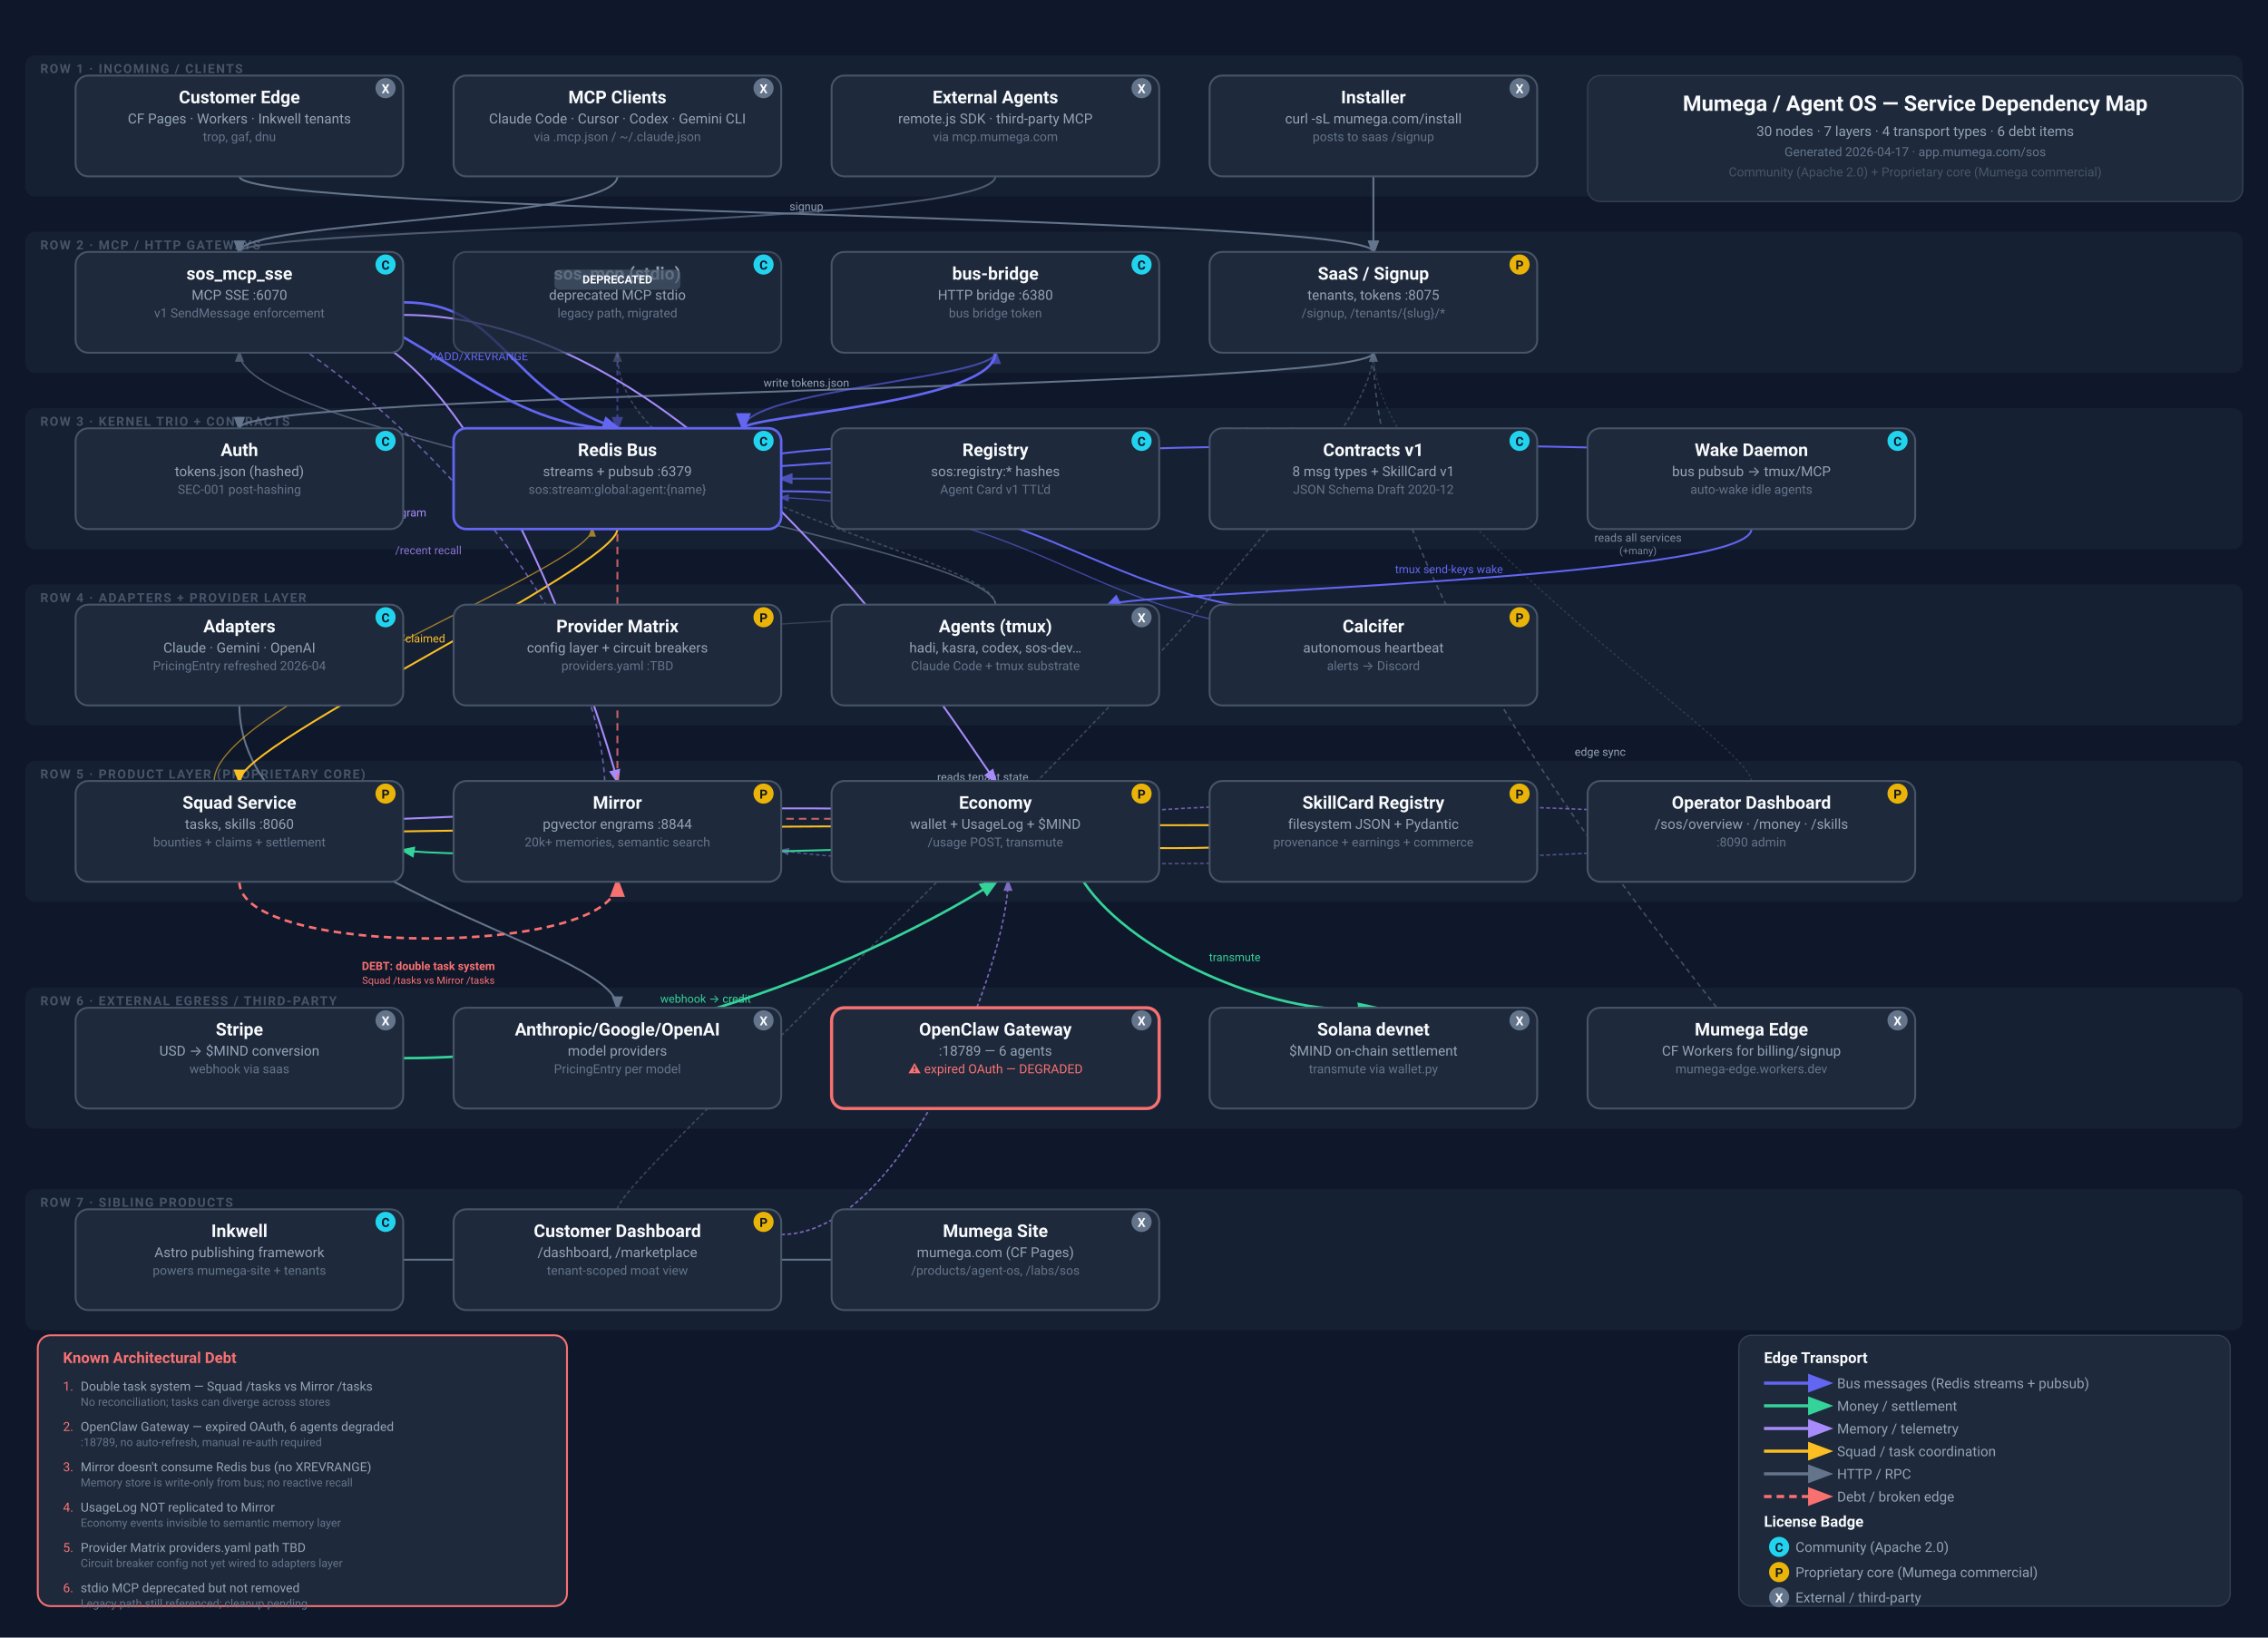
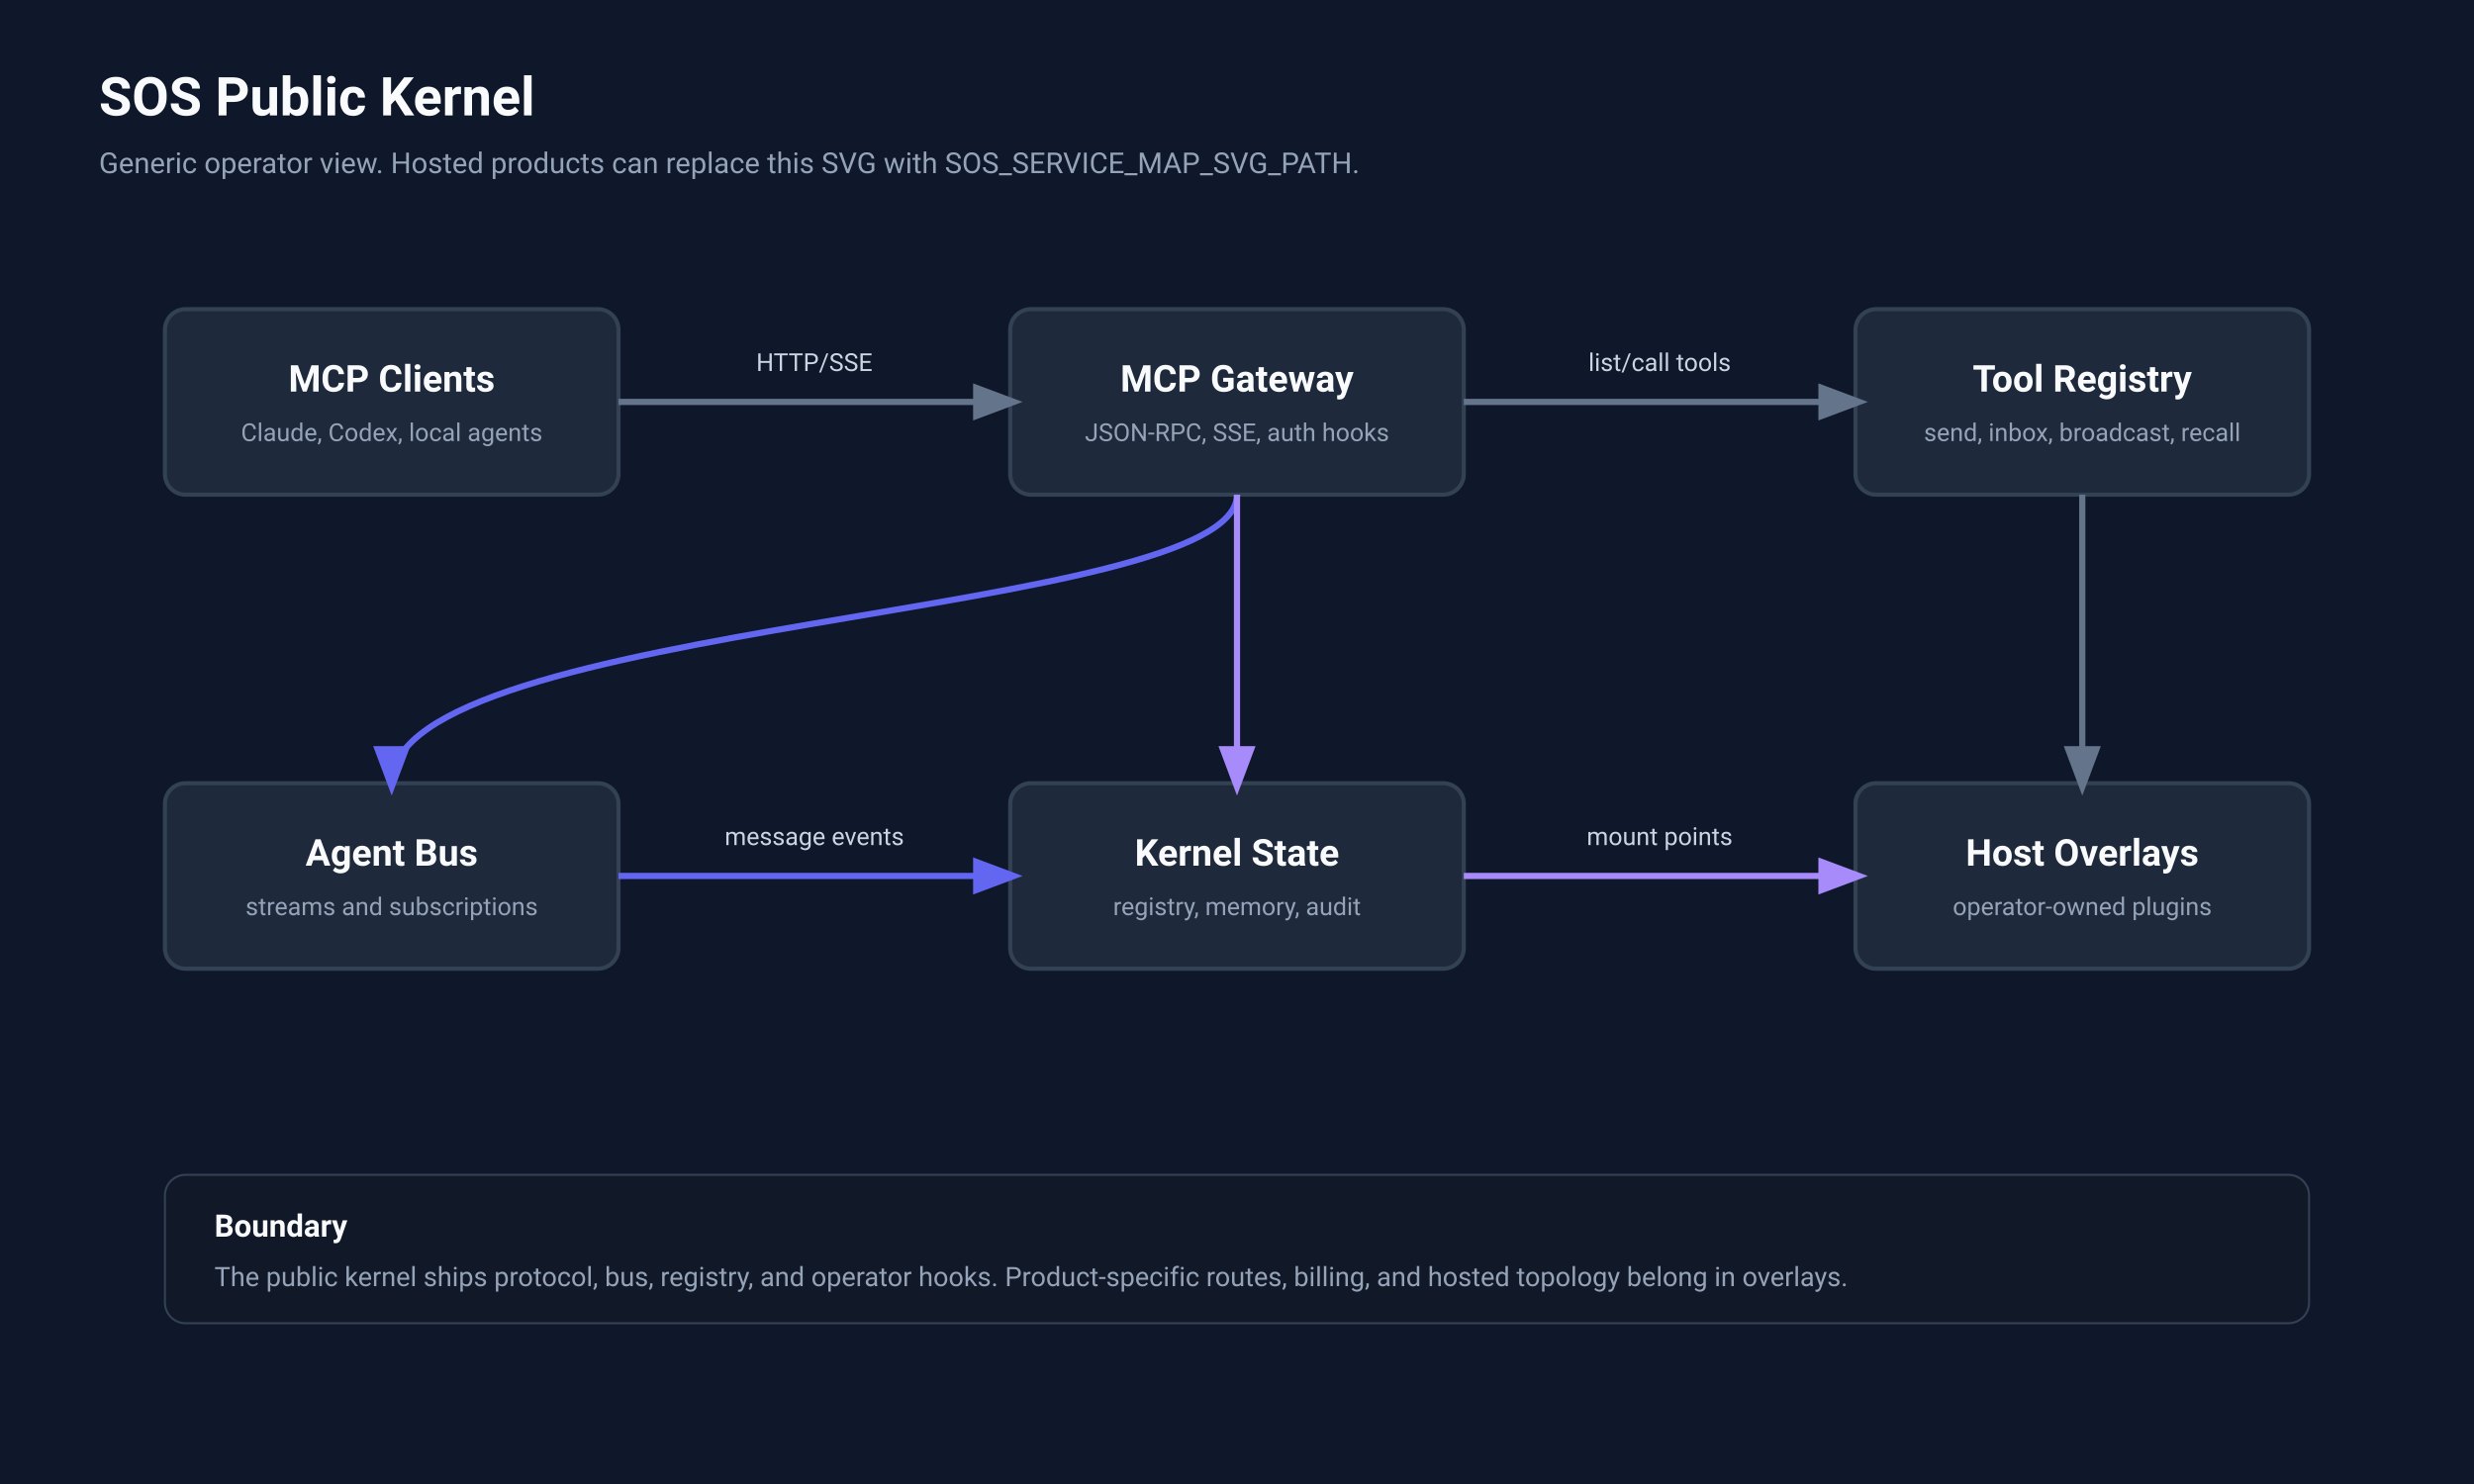
- <svg xmlns="http://www.w3.org/2000/svg" width="1800" height="1300" viewBox="0 0 1800 1300" font-family="-apple-system,BlinkMacSystemFont,'Segoe UI',Roboto,sans-serif">
+ <svg xmlns="http://www.w3.org/2000/svg" width="1200" height="720" viewBox="0 0 1200 720" font-family="-apple-system,BlinkMacSystemFont,'Segoe UI',Roboto,sans-serif">
  <defs>
-     <marker id="arrow-indigo" markerWidth="8" markerHeight="8" refX="6" refY="3" orient="auto">
+     <marker id="arrow-bus" markerWidth="8" markerHeight="8" refX="6" refY="3" orient="auto">
      <path d="M0,0 L0,6 L8,3 z" fill="#6366F1" />
    </marker>
-     <marker id="arrow-slate" markerWidth="8" markerHeight="8" refX="6" refY="3" orient="auto">
+     <marker id="arrow-http" markerWidth="8" markerHeight="8" refX="6" refY="3" orient="auto">
      <path d="M0,0 L0,6 L8,3 z" fill="#64748B" />
    </marker>
-     <marker id="arrow-green" markerWidth="8" markerHeight="8" refX="6" refY="3" orient="auto">
-       <path d="M0,0 L0,6 L8,3 z" fill="#34D399" />
-     </marker>
-     <marker id="arrow-purple" markerWidth="8" markerHeight="8" refX="6" refY="3" orient="auto">
+     <marker id="arrow-state" markerWidth="8" markerHeight="8" refX="6" refY="3" orient="auto">
      <path d="M0,0 L0,6 L8,3 z" fill="#A78BFA" />
    </marker>
-     <marker id="arrow-amber" markerWidth="8" markerHeight="8" refX="6" refY="3" orient="auto">
-       <path d="M0,0 L0,6 L8,3 z" fill="#FBBF24" />
-     </marker>
-     <marker id="arrow-red" markerWidth="8" markerHeight="8" refX="6" refY="3" orient="auto">
-       <path d="M0,0 L0,6 L8,3 z" fill="#F87171" />
-     </marker>
  </defs>
-   <rect width="1800" height="1300" fill="#0F172A" />
-   <rect x="20" y="44" width="1760" height="112" rx="8" fill="#1E293B" opacity="0.5" />
-   <rect x="20" y="184" width="1760" height="112" rx="8" fill="#1E293B" opacity="0.5" />
-   <rect x="20" y="324" width="1760" height="112" rx="8" fill="#1E293B" opacity="0.5" />
-   <rect x="20" y="464" width="1760" height="112" rx="8" fill="#1E293B" opacity="0.5" />
-   <rect x="20" y="604" width="1760" height="112" rx="8" fill="#1E293B" opacity="0.5" />
-   <rect x="20" y="784" width="1760" height="112" rx="8" fill="#1E293B" opacity="0.5" />
-   <rect x="20" y="944" width="1760" height="112" rx="8" fill="#1E293B" opacity="0.5" />
-   <text x="32" y="58" fill="#475569" font-size="10" font-weight="600" letter-spacing="1">ROW 1 · INCOMING / CLIENTS</text>
-   <text x="32" y="198" fill="#475569" font-size="10" font-weight="600" letter-spacing="1">ROW 2 · MCP / HTTP GATEWAYS</text>
-   <text x="32" y="338" fill="#475569" font-size="10" font-weight="600" letter-spacing="1">ROW 3 · KERNEL TRIO + CONTRACTS</text>
-   <text x="32" y="478" fill="#475569" font-size="10" font-weight="600" letter-spacing="1">ROW 4 · ADAPTERS + PROVIDER LAYER</text>
-   <text x="32" y="618" fill="#475569" font-size="10" font-weight="600" letter-spacing="1">ROW 5 · PRODUCT LAYER (PROPRIETARY CORE)</text>
-   <text x="32" y="798" fill="#475569" font-size="10" font-weight="600" letter-spacing="1">ROW 6 · EXTERNAL EGRESS / THIRD-PARTY</text>
-   <text x="32" y="958" fill="#475569" font-size="10" font-weight="600" letter-spacing="1">ROW 7 · SIBLING PRODUCTS</text>
-   <path d="M190,140 C190,170 1090,170 1090,200" stroke="#64748B" stroke-width="1.5" fill="none" marker-end="url(#arrow-slate)" />
-   <text x="640" y="167" fill="#94A3B8" font-size="9" text-anchor="middle">signup</text>
-   <path d="M490,140 C490,175 190,175 190,200" stroke="#64748B" stroke-width="1.5" fill="none" marker-end="url(#arrow-slate)" />
-   <path d="M790,140 C790,180 190,180 190,200" stroke="#64748B" stroke-width="1.5" fill="none" marker-end="url(#arrow-slate)" opacity="0.7" />
-   <line x1="1090" y1="140" x2="1090" y2="200" stroke="#64748B" stroke-width="1.5" marker-end="url(#arrow-slate)" />
-   <path d="M1390,840 C1390,820 1090,500 1090,280" stroke="#64748B" stroke-width="1.2" fill="none" marker-end="url(#arrow-slate)" stroke-dasharray="4,3" opacity="0.6" />
-   <text x="1270" y="600" fill="#94A3B8" font-size="9" text-anchor="middle">edge sync</text>
-   <path d="M1090,280 C1090,310 190,310 190,340" stroke="#64748B" stroke-width="1.5" fill="none" marker-end="url(#arrow-slate)" />
-   <text x="640" y="307" fill="#94A3B8" font-size="9" text-anchor="middle">write tokens.json</text>
-   <path d="M790,480 C790,430 190,350 190,280" stroke="#64748B" stroke-width="1.2" fill="none" marker-end="url(#arrow-slate)" opacity="0.7" />
-   <path d="M790,480 C790,440 490,400 490,280" stroke="#64748B" stroke-width="1.2" fill="none" marker-end="url(#arrow-slate)" opacity="0.5" stroke-dasharray="3,2" />
-   <line x1="490" y1="520" x2="450" y2="520" stroke="#64748B" stroke-width="1.5" marker-end="url(#arrow-slate)" />
-   <path d="M190,560 C190,700 490,750 490,800" stroke="#64748B" stroke-width="1.5" fill="none" marker-end="url(#arrow-slate)" />
-   <path d="M790,490 C600,490 450,510 450,520" stroke="#64748B" stroke-width="1" fill="none" marker-end="url(#arrow-slate)" opacity="0.4" />
-   <path d="M490,960 C490,930 1090,400 1090,280" stroke="#64748B" stroke-width="1.2" fill="none" marker-end="url(#arrow-slate)" opacity="0.5" stroke-dasharray="3,2" />
-   <text x="780" y="620" fill="#94A3B8" font-size="9" text-anchor="middle">reads tenant state</text>
-   <path d="M320,1000 C455,1000 585,1000 720,1000" stroke="#64748B" stroke-width="1.5" fill="none" marker-end="url(#arrow-slate)" />
-   <text x="520" y="993" fill="#94A3B8" font-size="9" text-anchor="middle">generates</text>
-   <path d="M1390,620 C1390,590 1090,400 1090,280" stroke="#64748B" stroke-width="1" fill="none" marker-end="url(#arrow-slate)" opacity="0.35" stroke-dasharray="2,2" />
-   <text x="1300" y="430" fill="#94A3B8" font-size="9" text-anchor="middle" opacity="0.8">reads all services</text>
-   <text x="1300" y="440" fill="#94A3B8" font-size="8" text-anchor="middle" opacity="0.8">(+many)</text>
-   <path d="M320,240 C400,240 400,310 490,340" stroke="#6366F1" stroke-width="2" fill="none" marker-end="url(#arrow-indigo)" />
-   <path d="M490,340 C400,340 350,270 260,240" stroke="#6366F1" stroke-width="2" fill="none" marker-end="url(#arrow-indigo)" />
-   <text x="380" y="286" fill="#6366F1" font-size="9" text-anchor="middle">XADD/XREVRANGE</text>
-   <path d="M790,280 C790,320 590,330 590,340" stroke="#6366F1" stroke-width="2" fill="none" marker-end="url(#arrow-indigo)" />
-   <path d="M590,340 C590,310 790,300 790,280" stroke="#6366F1" stroke-width="1.5" fill="none" marker-end="url(#arrow-indigo)" opacity="0.6" />
-   <line x1="490" y1="280" x2="490" y2="340" stroke="#6366F1" stroke-width="1.5" marker-end="url(#arrow-indigo)" stroke-dasharray="4,3" opacity="0.5" />
-   <path d="M620,360 C705,350 705,360 790,360" stroke="#6366F1" stroke-width="1.5" fill="none" marker-end="url(#arrow-indigo)" />
-   <path d="M790,380 C705,380 705,380 620,380" stroke="#6366F1" stroke-width="1.5" fill="none" marker-end="url(#arrow-indigo)" opacity="0.7" />
-   <path d="M620,370 C900,350 1200,350 1390,360" stroke="#6366F1" stroke-width="1.5" fill="none" marker-end="url(#arrow-indigo)" />
-   <text x="1000" y="346" fill="#6366F1" font-size="9" text-anchor="middle">pubsub subscribe</text>
-   <path d="M1390,420 C1390,460 900,470 880,480" stroke="#6366F1" stroke-width="1.5" fill="none" marker-end="url(#arrow-indigo)" />
-   <text x="1150" y="455" fill="#6366F1" font-size="9" text-anchor="middle">tmux send-keys wake</text>
-   <path d="M620,390 C860,390 860,490 1090,490" stroke="#6366F1" stroke-width="1.5" fill="none" marker-end="url(#arrow-indigo)" />
-   <path d="M1090,505 C860,505 850,405 620,395" stroke="#6366F1" stroke-width="1" fill="none" marker-end="url(#arrow-indigo)" opacity="0.6" />
-   <path d="M490,420 C490,450 190,590 190,620" stroke="#FBBF24" stroke-width="1.5" fill="none" marker-end="url(#arrow-amber)" />
-   <path d="M170,620 C170,560 470,450 470,420" stroke="#FBBF24" stroke-width="1" fill="none" marker-end="url(#arrow-amber)" opacity="0.6" />
-   <text x="310" y="510" fill="#FBBF24" font-size="9" text-anchor="middle">task_created/claimed</text>
-   <path d="M260,260 C380,260 480,580 490,620" stroke="#A78BFA" stroke-width="1.5" fill="none" marker-end="url(#arrow-purple)" />
-   <text x="310" y="410" fill="#A78BFA" font-size="9" text-anchor="middle">/store engram</text>
-   <path d="M480,620 C470,450 270,290 220,265" stroke="#A78BFA" stroke-width="1.2" fill="none" marker-end="url(#arrow-purple)" stroke-dasharray="4,3" opacity="0.6" />
-   <text x="340" y="440" fill="#A78BFA" font-size="9" text-anchor="middle" opacity="0.8">/recent recall</text>
-   <path d="M320,250 C560,250 760,580 790,620" stroke="#A78BFA" stroke-width="1.5" fill="none" marker-end="url(#arrow-purple)" />
-   <text x="580" y="380" fill="#A78BFA" font-size="9" text-anchor="middle">POST /usage</text>
-   <path d="M320,650 C555,640 660,640 790,645" stroke="#A78BFA" stroke-width="1.5" fill="none" marker-end="url(#arrow-purple)" />
-   <path d="M620,980 C720,980 800,760 800,700" stroke="#A78BFA" stroke-width="1.2" fill="none" marker-end="url(#arrow-purple)" stroke-dasharray="3,2" opacity="0.7" />
-   <path d="M1390,650 C1100,630 900,640 860,650" stroke="#A78BFA" stroke-width="1.2" fill="none" marker-end="url(#arrow-purple)" stroke-dasharray="3,2" opacity="0.6" />
-   <path d="M1390,670 C1100,690 700,690 620,675" stroke="#A78BFA" stroke-width="1" fill="none" marker-end="url(#arrow-purple)" stroke-dasharray="3,2" opacity="0.5" />
-   <path d="M320,660 C600,655 860,655 1090,655" stroke="#FBBF24" stroke-width="1.5" fill="none" marker-end="url(#arrow-amber)" />
-   <text x="705" y="648" fill="#FBBF24" font-size="9" text-anchor="middle">invoke skill</text>
-   <path d="M1090,665 C990,675 890,675 860,670" stroke="#FBBF24" stroke-width="1.5" fill="none" marker-end="url(#arrow-amber)" />
-   <path d="M320,840 C560,840 760,720 790,700" stroke="#34D399" stroke-width="2" fill="none" marker-end="url(#arrow-green)" />
-   <text x="560" y="796" fill="#34D399" font-size="9" text-anchor="middle">webhook → credit</text>
-   <path d="M860,700 C900,760 1020,810 1090,800" stroke="#34D399" stroke-width="2" fill="none" marker-end="url(#arrow-green)" />
-   <text x="980" y="763" fill="#34D399" font-size="9" text-anchor="middle">transmute</text>
-   <path d="M790,670 C560,680 350,680 320,675" stroke="#34D399" stroke-width="1.5" fill="none" marker-end="url(#arrow-green)" />
-   <text x="555" y="686" fill="#34D399" font-size="9" text-anchor="middle">settle bounty</text>
-   <path d="M190,700 C190,760 490,760 490,700" stroke="#F87171" stroke-width="2" fill="none" marker-end="url(#arrow-red)" stroke-dasharray="6,4" />
-   <text x="340" y="770" fill="#F87171" font-size="9" text-anchor="middle" font-weight="600">DEBT: double task system</text>
-   <text x="340" y="781" fill="#F87171" font-size="8" text-anchor="middle">Squad /tasks vs Mirror /tasks</text>
-   <path d="M490,620 C490,500 490,430 490,420" stroke="#F87171" stroke-width="1.5" fill="none" stroke-dasharray="6,4" opacity="0.8" />
-   <line x1="480" y1="515" x2="500" y2="535" stroke="#F87171" stroke-width="2" />
-   <line x1="500" y1="515" x2="480" y2="535" stroke="#F87171" stroke-width="2" />
-   <text x="520" y="520" fill="#F87171" font-size="8">no XREVRANGE</text>
-   <path d="M790,650 C660,650 620,650 620,650" stroke="#F87171" stroke-width="1.5" fill="none" stroke-dasharray="6,4" opacity="0.8" />
-   <line x1="700" y1="643" x2="714" y2="657" stroke="#F87171" stroke-width="2" />
-   <line x1="714" y1="643" x2="700" y2="657" stroke="#F87171" stroke-width="2" />
-   <text x="720" y="643" fill="#F87171" font-size="8">UsageLog not in Mirror</text>
-   <rect x="60" y="60" width="260" height="80" rx="10" fill="#1E293B" stroke="#475569" stroke-width="1.5" />
-   <text x="190" y="82" fill="#F8FAFC" font-size="14" font-weight="700" text-anchor="middle">Customer Edge</text>
-   <text x="190" y="98" fill="#94A3B8" font-size="11" text-anchor="middle">CF Pages · Workers · Inkwell tenants</text>
-   <text x="190" y="112" fill="#64748B" font-size="10" text-anchor="middle">trop, gaf, dnu</text>
-   <circle cx="306" cy="70" r="8" fill="#64748B" />
-   <text x="306" y="74" fill="#F8FAFC" font-size="10" font-weight="700" text-anchor="middle">X</text>
-   <rect x="360" y="60" width="260" height="80" rx="10" fill="#1E293B" stroke="#475569" stroke-width="1.5" />
-   <text x="490" y="82" fill="#F8FAFC" font-size="14" font-weight="700" text-anchor="middle">MCP Clients</text>
-   <text x="490" y="98" fill="#94A3B8" font-size="11" text-anchor="middle">Claude Code · Cursor · Codex · Gemini CLI</text>
-   <text x="490" y="112" fill="#64748B" font-size="10" text-anchor="middle">via .mcp.json / ~/.claude.json</text>
-   <circle cx="606" cy="70" r="8" fill="#64748B" />
-   <text x="606" y="74" fill="#F8FAFC" font-size="10" font-weight="700" text-anchor="middle">X</text>
-   <rect x="660" y="60" width="260" height="80" rx="10" fill="#1E293B" stroke="#475569" stroke-width="1.5" />
-   <text x="790" y="82" fill="#F8FAFC" font-size="14" font-weight="700" text-anchor="middle">External Agents</text>
-   <text x="790" y="98" fill="#94A3B8" font-size="11" text-anchor="middle">remote.js SDK · third-party MCP</text>
-   <text x="790" y="112" fill="#64748B" font-size="10" text-anchor="middle">via mcp.mumega.com</text>
-   <circle cx="906" cy="70" r="8" fill="#64748B" />
-   <text x="906" y="74" fill="#F8FAFC" font-size="10" font-weight="700" text-anchor="middle">X</text>
-   <rect x="960" y="60" width="260" height="80" rx="10" fill="#1E293B" stroke="#475569" stroke-width="1.5" />
-   <text x="1090" y="82" fill="#F8FAFC" font-size="14" font-weight="700" text-anchor="middle">Installer</text>
-   <text x="1090" y="98" fill="#94A3B8" font-size="11" text-anchor="middle">curl -sL mumega.com/install</text>
-   <text x="1090" y="112" fill="#64748B" font-size="10" text-anchor="middle">posts to saas /signup</text>
-   <circle cx="1206" cy="70" r="8" fill="#64748B" />
-   <text x="1206" y="74" fill="#F8FAFC" font-size="10" font-weight="700" text-anchor="middle">X</text>
-   <rect x="60" y="200" width="260" height="80" rx="10" fill="#1E293B" stroke="#475569" stroke-width="1.5" />
-   <text x="190" y="222" fill="#F8FAFC" font-size="14" font-weight="700" text-anchor="middle">sos_mcp_sse</text>
-   <text x="190" y="238" fill="#94A3B8" font-size="11" text-anchor="middle">MCP SSE :6070</text>
-   <text x="190" y="252" fill="#64748B" font-size="10" text-anchor="middle">v1 SendMessage enforcement</text>
-   <circle cx="306" cy="210" r="8" fill="#22D3EE" />
-   <text x="306" y="214" fill="#0F172A" font-size="10" font-weight="700" text-anchor="middle">C</text>
-   <rect x="360" y="200" width="260" height="80" rx="10" fill="#1E293B" stroke="#475569" stroke-width="1.5" opacity="0.75" />
-   <text x="490" y="222" fill="#94A3B8" font-size="14" font-weight="700" text-anchor="middle">sos_mcp (stdio)</text>
-   <text x="490" y="238" fill="#94A3B8" font-size="11" text-anchor="middle">deprecated MCP stdio</text>
-   <text x="490" y="252" fill="#64748B" font-size="10" text-anchor="middle">legacy path, migrated</text>
-   <circle cx="606" cy="210" r="8" fill="#22D3EE" />
-   <text x="606" y="214" fill="#0F172A" font-size="10" font-weight="700" text-anchor="middle">C</text>
-   <rect x="440" y="214" width="100" height="16" rx="4" fill="#475569" opacity="0.7" />
-   <text x="490" y="225" fill="#F8FAFC" font-size="9" font-weight="600" text-anchor="middle">DEPRECATED</text>
-   <rect x="660" y="200" width="260" height="80" rx="10" fill="#1E293B" stroke="#475569" stroke-width="1.5" />
-   <text x="790" y="222" fill="#F8FAFC" font-size="14" font-weight="700" text-anchor="middle">bus-bridge</text>
-   <text x="790" y="238" fill="#94A3B8" font-size="11" text-anchor="middle">HTTP bridge :6380</text>
-   <text x="790" y="252" fill="#64748B" font-size="10" text-anchor="middle">bus bridge token</text>
-   <circle cx="906" cy="210" r="8" fill="#22D3EE" />
-   <text x="906" y="214" fill="#0F172A" font-size="10" font-weight="700" text-anchor="middle">C</text>
-   <rect x="960" y="200" width="260" height="80" rx="10" fill="#1E293B" stroke="#475569" stroke-width="1.5" />
-   <text x="1090" y="222" fill="#F8FAFC" font-size="14" font-weight="700" text-anchor="middle">SaaS / Signup</text>
-   <text x="1090" y="238" fill="#94A3B8" font-size="11" text-anchor="middle">tenants, tokens :8075</text>
-   <text x="1090" y="252" fill="#64748B" font-size="10" text-anchor="middle">/signup, /tenants/{slug}/*</text>
-   <circle cx="1206" cy="210" r="8" fill="#EAB308" />
-   <text x="1206" y="214" fill="#0F172A" font-size="10" font-weight="700" text-anchor="middle">P</text>
-   <rect x="60" y="340" width="260" height="80" rx="10" fill="#1E293B" stroke="#475569" stroke-width="1.5" />
-   <text x="190" y="362" fill="#F8FAFC" font-size="14" font-weight="700" text-anchor="middle">Auth</text>
-   <text x="190" y="378" fill="#94A3B8" font-size="11" text-anchor="middle">tokens.json (hashed)</text>
-   <text x="190" y="392" fill="#64748B" font-size="10" text-anchor="middle">SEC-001 post-hashing</text>
-   <circle cx="306" cy="350" r="8" fill="#22D3EE" />
-   <text x="306" y="354" fill="#0F172A" font-size="10" font-weight="700" text-anchor="middle">C</text>
-   <rect x="360" y="340" width="260" height="80" rx="10" fill="#1E293B" stroke="#6366F1" stroke-width="2" />
-   <text x="490" y="362" fill="#F8FAFC" font-size="14" font-weight="700" text-anchor="middle">Redis Bus</text>
-   <text x="490" y="378" fill="#94A3B8" font-size="11" text-anchor="middle">streams + pubsub :6379</text>
-   <text x="490" y="392" fill="#64748B" font-size="10" text-anchor="middle">sos:stream:global:agent:{name}</text>
-   <circle cx="606" cy="350" r="8" fill="#22D3EE" />
-   <text x="606" y="354" fill="#0F172A" font-size="10" font-weight="700" text-anchor="middle">C</text>
-   <rect x="660" y="340" width="260" height="80" rx="10" fill="#1E293B" stroke="#475569" stroke-width="1.5" />
-   <text x="790" y="362" fill="#F8FAFC" font-size="14" font-weight="700" text-anchor="middle">Registry</text>
-   <text x="790" y="378" fill="#94A3B8" font-size="11" text-anchor="middle">sos:registry:* hashes</text>
-   <text x="790" y="392" fill="#64748B" font-size="10" text-anchor="middle">Agent Card v1 TTL'd</text>
-   <circle cx="906" cy="350" r="8" fill="#22D3EE" />
-   <text x="906" y="354" fill="#0F172A" font-size="10" font-weight="700" text-anchor="middle">C</text>
-   <rect x="960" y="340" width="260" height="80" rx="10" fill="#1E293B" stroke="#475569" stroke-width="1.5" />
-   <text x="1090" y="362" fill="#F8FAFC" font-size="14" font-weight="700" text-anchor="middle">Contracts v1</text>
-   <text x="1090" y="378" fill="#94A3B8" font-size="11" text-anchor="middle">8 msg types + SkillCard v1</text>
-   <text x="1090" y="392" fill="#64748B" font-size="10" text-anchor="middle">JSON Schema Draft 2020-12</text>
-   <circle cx="1206" cy="350" r="8" fill="#22D3EE" />
-   <text x="1206" y="354" fill="#0F172A" font-size="10" font-weight="700" text-anchor="middle">C</text>
-   <rect x="1260" y="340" width="260" height="80" rx="10" fill="#1E293B" stroke="#475569" stroke-width="1.5" />
-   <text x="1390" y="362" fill="#F8FAFC" font-size="14" font-weight="700" text-anchor="middle">Wake Daemon</text>
-   <text x="1390" y="378" fill="#94A3B8" font-size="11" text-anchor="middle">bus pubsub → tmux/MCP</text>
-   <text x="1390" y="392" fill="#64748B" font-size="10" text-anchor="middle">auto-wake idle agents</text>
-   <circle cx="1506" cy="350" r="8" fill="#22D3EE" />
-   <text x="1506" y="354" fill="#0F172A" font-size="10" font-weight="700" text-anchor="middle">C</text>
-   <rect x="60" y="480" width="260" height="80" rx="10" fill="#1E293B" stroke="#475569" stroke-width="1.5" />
-   <text x="190" y="502" fill="#F8FAFC" font-size="14" font-weight="700" text-anchor="middle">Adapters</text>
-   <text x="190" y="518" fill="#94A3B8" font-size="11" text-anchor="middle">Claude · Gemini · OpenAI</text>
-   <text x="190" y="532" fill="#64748B" font-size="10" text-anchor="middle">PricingEntry refreshed 2026-04</text>
-   <circle cx="306" cy="490" r="8" fill="#22D3EE" />
-   <text x="306" y="494" fill="#0F172A" font-size="10" font-weight="700" text-anchor="middle">C</text>
-   <rect x="360" y="480" width="260" height="80" rx="10" fill="#1E293B" stroke="#475569" stroke-width="1.5" />
-   <text x="490" y="502" fill="#F8FAFC" font-size="14" font-weight="700" text-anchor="middle">Provider Matrix</text>
-   <text x="490" y="518" fill="#94A3B8" font-size="11" text-anchor="middle">config layer + circuit breakers</text>
-   <text x="490" y="532" fill="#64748B" font-size="10" text-anchor="middle">providers.yaml :TBD</text>
-   <circle cx="606" cy="490" r="8" fill="#EAB308" />
-   <text x="606" y="494" fill="#0F172A" font-size="10" font-weight="700" text-anchor="middle">P</text>
-   <rect x="660" y="480" width="260" height="80" rx="10" fill="#1E293B" stroke="#475569" stroke-width="1.5" />
-   <text x="790" y="502" fill="#F8FAFC" font-size="14" font-weight="700" text-anchor="middle">Agents (tmux)</text>
-   <text x="790" y="518" fill="#94A3B8" font-size="11" text-anchor="middle">hadi, kasra, codex, sos-dev…</text>
-   <text x="790" y="532" fill="#64748B" font-size="10" text-anchor="middle">Claude Code + tmux substrate</text>
-   <circle cx="906" cy="490" r="8" fill="#64748B" />
-   <text x="906" y="494" fill="#F8FAFC" font-size="10" font-weight="700" text-anchor="middle">X</text>
-   <rect x="960" y="480" width="260" height="80" rx="10" fill="#1E293B" stroke="#475569" stroke-width="1.5" />
-   <text x="1090" y="502" fill="#F8FAFC" font-size="14" font-weight="700" text-anchor="middle">Calcifer</text>
-   <text x="1090" y="518" fill="#94A3B8" font-size="11" text-anchor="middle">autonomous heartbeat</text>
-   <text x="1090" y="532" fill="#64748B" font-size="10" text-anchor="middle">alerts → Discord</text>
-   <circle cx="1206" cy="490" r="8" fill="#EAB308" />
-   <text x="1206" y="494" fill="#0F172A" font-size="10" font-weight="700" text-anchor="middle">P</text>
-   <rect x="60" y="620" width="260" height="80" rx="10" fill="#1E293B" stroke="#475569" stroke-width="1.5" />
-   <text x="190" y="642" fill="#F8FAFC" font-size="14" font-weight="700" text-anchor="middle">Squad Service</text>
-   <text x="190" y="658" fill="#94A3B8" font-size="11" text-anchor="middle">tasks, skills :8060</text>
-   <text x="190" y="672" fill="#64748B" font-size="10" text-anchor="middle">bounties + claims + settlement</text>
-   <circle cx="306" cy="630" r="8" fill="#EAB308" />
-   <text x="306" y="634" fill="#0F172A" font-size="10" font-weight="700" text-anchor="middle">P</text>
-   <rect x="360" y="620" width="260" height="80" rx="10" fill="#1E293B" stroke="#475569" stroke-width="1.5" />
-   <text x="490" y="642" fill="#F8FAFC" font-size="14" font-weight="700" text-anchor="middle">Mirror</text>
-   <text x="490" y="658" fill="#94A3B8" font-size="11" text-anchor="middle">pgvector engrams :8844</text>
-   <text x="490" y="672" fill="#64748B" font-size="10" text-anchor="middle">20k+ memories, semantic search</text>
-   <circle cx="606" cy="630" r="8" fill="#EAB308" />
-   <text x="606" y="634" fill="#0F172A" font-size="10" font-weight="700" text-anchor="middle">P</text>
-   <rect x="660" y="620" width="260" height="80" rx="10" fill="#1E293B" stroke="#475569" stroke-width="1.5" />
-   <text x="790" y="642" fill="#F8FAFC" font-size="14" font-weight="700" text-anchor="middle">Economy</text>
-   <text x="790" y="658" fill="#94A3B8" font-size="11" text-anchor="middle">wallet + UsageLog + $MIND</text>
-   <text x="790" y="672" fill="#64748B" font-size="10" text-anchor="middle">/usage POST, transmute</text>
-   <circle cx="906" cy="630" r="8" fill="#EAB308" />
-   <text x="906" y="634" fill="#0F172A" font-size="10" font-weight="700" text-anchor="middle">P</text>
-   <rect x="960" y="620" width="260" height="80" rx="10" fill="#1E293B" stroke="#475569" stroke-width="1.5" />
-   <text x="1090" y="642" fill="#F8FAFC" font-size="14" font-weight="700" text-anchor="middle">SkillCard Registry</text>
-   <text x="1090" y="658" fill="#94A3B8" font-size="11" text-anchor="middle">filesystem JSON + Pydantic</text>
-   <text x="1090" y="672" fill="#64748B" font-size="10" text-anchor="middle">provenance + earnings + commerce</text>
-   <circle cx="1206" cy="630" r="8" fill="#EAB308" />
-   <text x="1206" y="634" fill="#0F172A" font-size="10" font-weight="700" text-anchor="middle">P</text>
-   <rect x="1260" y="620" width="260" height="80" rx="10" fill="#1E293B" stroke="#475569" stroke-width="1.5" />
-   <text x="1390" y="642" fill="#F8FAFC" font-size="14" font-weight="700" text-anchor="middle">Operator Dashboard</text>
-   <text x="1390" y="658" fill="#94A3B8" font-size="11" text-anchor="middle">/sos/overview · /money · /skills</text>
-   <text x="1390" y="672" fill="#64748B" font-size="10" text-anchor="middle">:8090 admin</text>
-   <circle cx="1506" cy="630" r="8" fill="#EAB308" />
-   <text x="1506" y="634" fill="#0F172A" font-size="10" font-weight="700" text-anchor="middle">P</text>
-   <rect x="60" y="800" width="260" height="80" rx="10" fill="#1E293B" stroke="#475569" stroke-width="1.5" />
-   <text x="190" y="822" fill="#F8FAFC" font-size="14" font-weight="700" text-anchor="middle">Stripe</text>
-   <text x="190" y="838" fill="#94A3B8" font-size="11" text-anchor="middle">USD → $MIND conversion</text>
-   <text x="190" y="852" fill="#64748B" font-size="10" text-anchor="middle">webhook via saas</text>
-   <circle cx="306" cy="810" r="8" fill="#64748B" />
-   <text x="306" y="814" fill="#F8FAFC" font-size="10" font-weight="700" text-anchor="middle">X</text>
-   <rect x="360" y="800" width="260" height="80" rx="10" fill="#1E293B" stroke="#475569" stroke-width="1.5" />
-   <text x="490" y="822" fill="#F8FAFC" font-size="14" font-weight="700" text-anchor="middle">Anthropic/Google/OpenAI</text>
-   <text x="490" y="838" fill="#94A3B8" font-size="11" text-anchor="middle">model providers</text>
-   <text x="490" y="852" fill="#64748B" font-size="10" text-anchor="middle">PricingEntry per model</text>
-   <circle cx="606" cy="810" r="8" fill="#64748B" />
-   <text x="606" y="814" fill="#F8FAFC" font-size="10" font-weight="700" text-anchor="middle">X</text>
-   <rect x="660" y="800" width="260" height="80" rx="10" fill="#1E293B" stroke="#F87171" stroke-width="2.5" />
-   <text x="790" y="822" fill="#F8FAFC" font-size="14" font-weight="700" text-anchor="middle">OpenClaw Gateway</text>
-   <text x="790" y="838" fill="#94A3B8" font-size="11" text-anchor="middle">:18789 — 6 agents</text>
-   <text x="790" y="852" fill="#F87171" font-size="10" text-anchor="middle">⚠ expired OAuth — DEGRADED</text>
-   <circle cx="906" cy="810" r="8" fill="#64748B" />
-   <text x="906" y="814" fill="#F8FAFC" font-size="10" font-weight="700" text-anchor="middle">X</text>
-   <rect x="960" y="800" width="260" height="80" rx="10" fill="#1E293B" stroke="#475569" stroke-width="1.5" />
-   <text x="1090" y="822" fill="#F8FAFC" font-size="14" font-weight="700" text-anchor="middle">Solana devnet</text>
-   <text x="1090" y="838" fill="#94A3B8" font-size="11" text-anchor="middle">$MIND on-chain settlement</text>
-   <text x="1090" y="852" fill="#64748B" font-size="10" text-anchor="middle">transmute via wallet.py</text>
-   <circle cx="1206" cy="810" r="8" fill="#64748B" />
-   <text x="1206" y="814" fill="#F8FAFC" font-size="10" font-weight="700" text-anchor="middle">X</text>
-   <rect x="1260" y="800" width="260" height="80" rx="10" fill="#1E293B" stroke="#475569" stroke-width="1.5" />
-   <text x="1390" y="822" fill="#F8FAFC" font-size="14" font-weight="700" text-anchor="middle">Mumega Edge</text>
-   <text x="1390" y="838" fill="#94A3B8" font-size="11" text-anchor="middle">CF Workers for billing/signup</text>
-   <text x="1390" y="852" fill="#64748B" font-size="10" text-anchor="middle">mumega-edge.workers.dev</text>
-   <circle cx="1506" cy="810" r="8" fill="#64748B" />
-   <text x="1506" y="814" fill="#F8FAFC" font-size="10" font-weight="700" text-anchor="middle">X</text>
-   <rect x="60" y="960" width="260" height="80" rx="10" fill="#1E293B" stroke="#475569" stroke-width="1.5" />
-   <text x="190" y="982" fill="#F8FAFC" font-size="14" font-weight="700" text-anchor="middle">Inkwell</text>
-   <text x="190" y="998" fill="#94A3B8" font-size="11" text-anchor="middle">Astro publishing framework</text>
-   <text x="190" y="1012" fill="#64748B" font-size="10" text-anchor="middle">powers mumega-site + tenants</text>
-   <circle cx="306" cy="970" r="8" fill="#22D3EE" />
-   <text x="306" y="974" fill="#0F172A" font-size="10" font-weight="700" text-anchor="middle">C</text>
-   <rect x="360" y="960" width="260" height="80" rx="10" fill="#1E293B" stroke="#475569" stroke-width="1.5" />
-   <text x="490" y="982" fill="#F8FAFC" font-size="14" font-weight="700" text-anchor="middle">Customer Dashboard</text>
-   <text x="490" y="998" fill="#94A3B8" font-size="11" text-anchor="middle">/dashboard, /marketplace</text>
-   <text x="490" y="1012" fill="#64748B" font-size="10" text-anchor="middle">tenant-scoped moat view</text>
-   <circle cx="606" cy="970" r="8" fill="#EAB308" />
-   <text x="606" y="974" fill="#0F172A" font-size="10" font-weight="700" text-anchor="middle">P</text>
-   <rect x="660" y="960" width="260" height="80" rx="10" fill="#1E293B" stroke="#475569" stroke-width="1.5" />
-   <text x="790" y="982" fill="#F8FAFC" font-size="14" font-weight="700" text-anchor="middle">Mumega Site</text>
-   <text x="790" y="998" fill="#94A3B8" font-size="11" text-anchor="middle">mumega.com (CF Pages)</text>
-   <text x="790" y="1012" fill="#64748B" font-size="10" text-anchor="middle">/products/agent-os, /labs/sos</text>
-   <circle cx="906" cy="970" r="8" fill="#64748B" />
-   <text x="906" y="974" fill="#F8FAFC" font-size="10" font-weight="700" text-anchor="middle">X</text>
-   <rect x="1380" y="1060" width="390" height="215" rx="10" fill="#1E293B" stroke="#334155" stroke-width="1" />
-   <text x="1400" y="1082" fill="#F8FAFC" font-size="12" font-weight="700">Edge Transport</text>
-   <line x1="1400" y1="1098" x2="1450" y2="1098" stroke="#6366F1" stroke-width="2.5" marker-end="url(#arrow-indigo)" />
-   <text x="1458" y="1102" fill="#94A3B8" font-size="11">Bus messages (Redis streams + pubsub)</text>
-   <line x1="1400" y1="1116" x2="1450" y2="1116" stroke="#34D399" stroke-width="2.5" marker-end="url(#arrow-green)" />
-   <text x="1458" y="1120" fill="#94A3B8" font-size="11">Money / settlement</text>
-   <line x1="1400" y1="1134" x2="1450" y2="1134" stroke="#A78BFA" stroke-width="2.5" marker-end="url(#arrow-purple)" />
-   <text x="1458" y="1138" fill="#94A3B8" font-size="11">Memory / telemetry</text>
-   <line x1="1400" y1="1152" x2="1450" y2="1152" stroke="#FBBF24" stroke-width="2.5" marker-end="url(#arrow-amber)" />
-   <text x="1458" y="1156" fill="#94A3B8" font-size="11">Squad / task coordination</text>
-   <line x1="1400" y1="1170" x2="1450" y2="1170" stroke="#64748B" stroke-width="2.5" marker-end="url(#arrow-slate)" />
-   <text x="1458" y="1174" fill="#94A3B8" font-size="11">HTTP / RPC</text>
-   <line x1="1400" y1="1188" x2="1450" y2="1188" stroke="#F87171" stroke-width="2.5" stroke-dasharray="6,4" marker-end="url(#arrow-red)" />
-   <text x="1458" y="1192" fill="#94A3B8" font-size="11">Debt / broken edge</text>
-   <text x="1400" y="1212" fill="#F8FAFC" font-size="12" font-weight="700">License Badge</text>
-   <circle cx="1412" cy="1228" r="8" fill="#22D3EE" />
-   <text x="1412" y="1232" fill="#0F172A" font-size="10" font-weight="700" text-anchor="middle">C</text>
-   <text x="1425" y="1232" fill="#94A3B8" font-size="11">Community (Apache 2.0)</text>
-   <circle cx="1412" cy="1248" r="8" fill="#EAB308" />
-   <text x="1412" y="1252" fill="#0F172A" font-size="10" font-weight="700" text-anchor="middle">P</text>
-   <text x="1425" y="1252" fill="#94A3B8" font-size="11">Proprietary core (Mumega commercial)</text>
-   <circle cx="1412" cy="1268" r="8" fill="#64748B" />
-   <text x="1412" y="1272" fill="#F8FAFC" font-size="10" font-weight="700" text-anchor="middle">X</text>
-   <text x="1425" y="1272" fill="#94A3B8" font-size="11">External / third-party</text>
-   <rect x="30" y="1060" width="420" height="215" rx="10" fill="#1E293B" stroke="#F87171" stroke-width="1.5" />
-   <text x="50" y="1082" fill="#F87171" font-size="12" font-weight="700">Known Architectural Debt</text>
-   <text x="50" y="1104" fill="#F87171" font-size="10">1.</text>
-   <text x="64" y="1104" fill="#94A3B8" font-size="10">Double task system — Squad /tasks vs Mirror /tasks</text>
-   <text x="64" y="1116" fill="#64748B" font-size="9">   No reconciliation; tasks can diverge across stores</text>
-   <text x="50" y="1136" fill="#F87171" font-size="10">2.</text>
-   <text x="64" y="1136" fill="#94A3B8" font-size="10">OpenClaw Gateway — expired OAuth, 6 agents degraded</text>
-   <text x="64" y="1148" fill="#64748B" font-size="9">   :18789, no auto-refresh, manual re-auth required</text>
-   <text x="50" y="1168" fill="#F87171" font-size="10">3.</text>
-   <text x="64" y="1168" fill="#94A3B8" font-size="10">Mirror doesn't consume Redis bus (no XREVRANGE)</text>
-   <text x="64" y="1180" fill="#64748B" font-size="9">   Memory store is write-only from bus; no reactive recall</text>
-   <text x="50" y="1200" fill="#F87171" font-size="10">4.</text>
-   <text x="64" y="1200" fill="#94A3B8" font-size="10">UsageLog NOT replicated to Mirror</text>
-   <text x="64" y="1212" fill="#64748B" font-size="9">   Economy events invisible to semantic memory layer</text>
-   <text x="50" y="1232" fill="#F87171" font-size="10">5.</text>
-   <text x="64" y="1232" fill="#94A3B8" font-size="10">Provider Matrix providers.yaml path TBD</text>
-   <text x="64" y="1244" fill="#64748B" font-size="9">   Circuit breaker config not yet wired to adapters layer</text>
-   <text x="50" y="1264" fill="#F87171" font-size="10">6.</text>
-   <text x="64" y="1264" fill="#94A3B8" font-size="10">stdio MCP deprecated but not removed</text>
-   <text x="64" y="1276" fill="#64748B" font-size="9">   Legacy path still referenced; cleanup pending</text>
-   <rect x="1260" y="60" width="520" height="100" rx="10" fill="#1E293B" stroke="#334155" stroke-width="1" />
-   <text x="1520" y="88" fill="#F8FAFC" font-size="17" font-weight="700" text-anchor="middle">Mumega / Agent OS — Service Dependency Map</text>
-   <text x="1520" y="108" fill="#94A3B8" font-size="11" text-anchor="middle">30 nodes · 7 layers · 4 transport types · 6 debt items</text>
-   <text x="1520" y="124" fill="#64748B" font-size="10" text-anchor="middle">Generated 2026-04-17 · app.mumega.com/sos</text>
-   <text x="1520" y="140" fill="#475569" font-size="10" text-anchor="middle">Community (Apache 2.0) + Proprietary core (Mumega commercial)</text>
+   <rect width="1200" height="720" fill="#0F172A" />
+   <text x="48" y="56" fill="#F8FAFC" font-size="26" font-weight="700">SOS Public Kernel</text>
+   <text x="48" y="84" fill="#94A3B8" font-size="14">Generic operator view. Hosted products can replace this SVG with SOS_SERVICE_MAP_SVG_PATH.</text>
+   <g fill="#1E293B" stroke="#334155" stroke-width="2">
+     <rect x="80" y="150" width="220" height="90" rx="10" />
+     <rect x="490" y="150" width="220" height="90" rx="10" />
+     <rect x="900" y="150" width="220" height="90" rx="10" />
+     <rect x="80" y="380" width="220" height="90" rx="10" />
+     <rect x="490" y="380" width="220" height="90" rx="10" />
+     <rect x="900" y="380" width="220" height="90" rx="10" />
+   </g>
+   <g font-size="18" font-weight="700" fill="#F8FAFC">
+     <text x="190" y="190" text-anchor="middle">MCP Clients</text>
+     <text x="600" y="190" text-anchor="middle">MCP Gateway</text>
+     <text x="1010" y="190" text-anchor="middle">Tool Registry</text>
+     <text x="190" y="420" text-anchor="middle">Agent Bus</text>
+     <text x="600" y="420" text-anchor="middle">Kernel State</text>
+     <text x="1010" y="420" text-anchor="middle">Host Overlays</text>
+   </g>
+   <g font-size="12" fill="#94A3B8">
+     <text x="190" y="214" text-anchor="middle">Claude, Codex, local agents</text>
+     <text x="600" y="214" text-anchor="middle">JSON-RPC, SSE, auth hooks</text>
+     <text x="1010" y="214" text-anchor="middle">send, inbox, broadcast, recall</text>
+     <text x="190" y="444" text-anchor="middle">streams and subscriptions</text>
+     <text x="600" y="444" text-anchor="middle">registry, memory, audit</text>
+     <text x="1010" y="444" text-anchor="middle">operator-owned plugins</text>
+   </g>
+   <g fill="none" stroke-width="3">
+     <path d="M300,195 C370,195 420,195 490,195" stroke="#64748B" marker-end="url(#arrow-http)" />
+     <path d="M710,195 C780,195 830,195 900,195" stroke="#64748B" marker-end="url(#arrow-http)" />
+     <path d="M600,240 C600,300 190,300 190,380" stroke="#6366F1" marker-end="url(#arrow-bus)" />
+     <path d="M600,240 C600,300 600,320 600,380" stroke="#A78BFA" marker-end="url(#arrow-state)" />
+     <path d="M1010,240 C1010,300 1010,320 1010,380" stroke="#64748B" marker-end="url(#arrow-http)" />
+     <path d="M300,425 C370,425 420,425 490,425" stroke="#6366F1" marker-end="url(#arrow-bus)" />
+     <path d="M710,425 C780,425 830,425 900,425" stroke="#A78BFA" marker-end="url(#arrow-state)" />
+   </g>
+   <g font-size="12" fill="#CBD5E1">
+     <text x="395" y="180" text-anchor="middle">HTTP/SSE</text>
+     <text x="805" y="180" text-anchor="middle">list/call tools</text>
+     <text x="395" y="410" text-anchor="middle">message events</text>
+     <text x="805" y="410" text-anchor="middle">mount points</text>
+   </g>
+   <rect x="80" y="570" width="1040" height="72" rx="10" fill="#111827" stroke="#334155" />
+   <text x="104" y="600" fill="#F8FAFC" font-size="15" font-weight="700">Boundary</text>
+   <text x="104" y="624" fill="#94A3B8" font-size="13">The public kernel ships protocol, bus, registry, and operator hooks. Product-specific routes, billing, and hosted topology belong in overlays.</text>
</svg>
